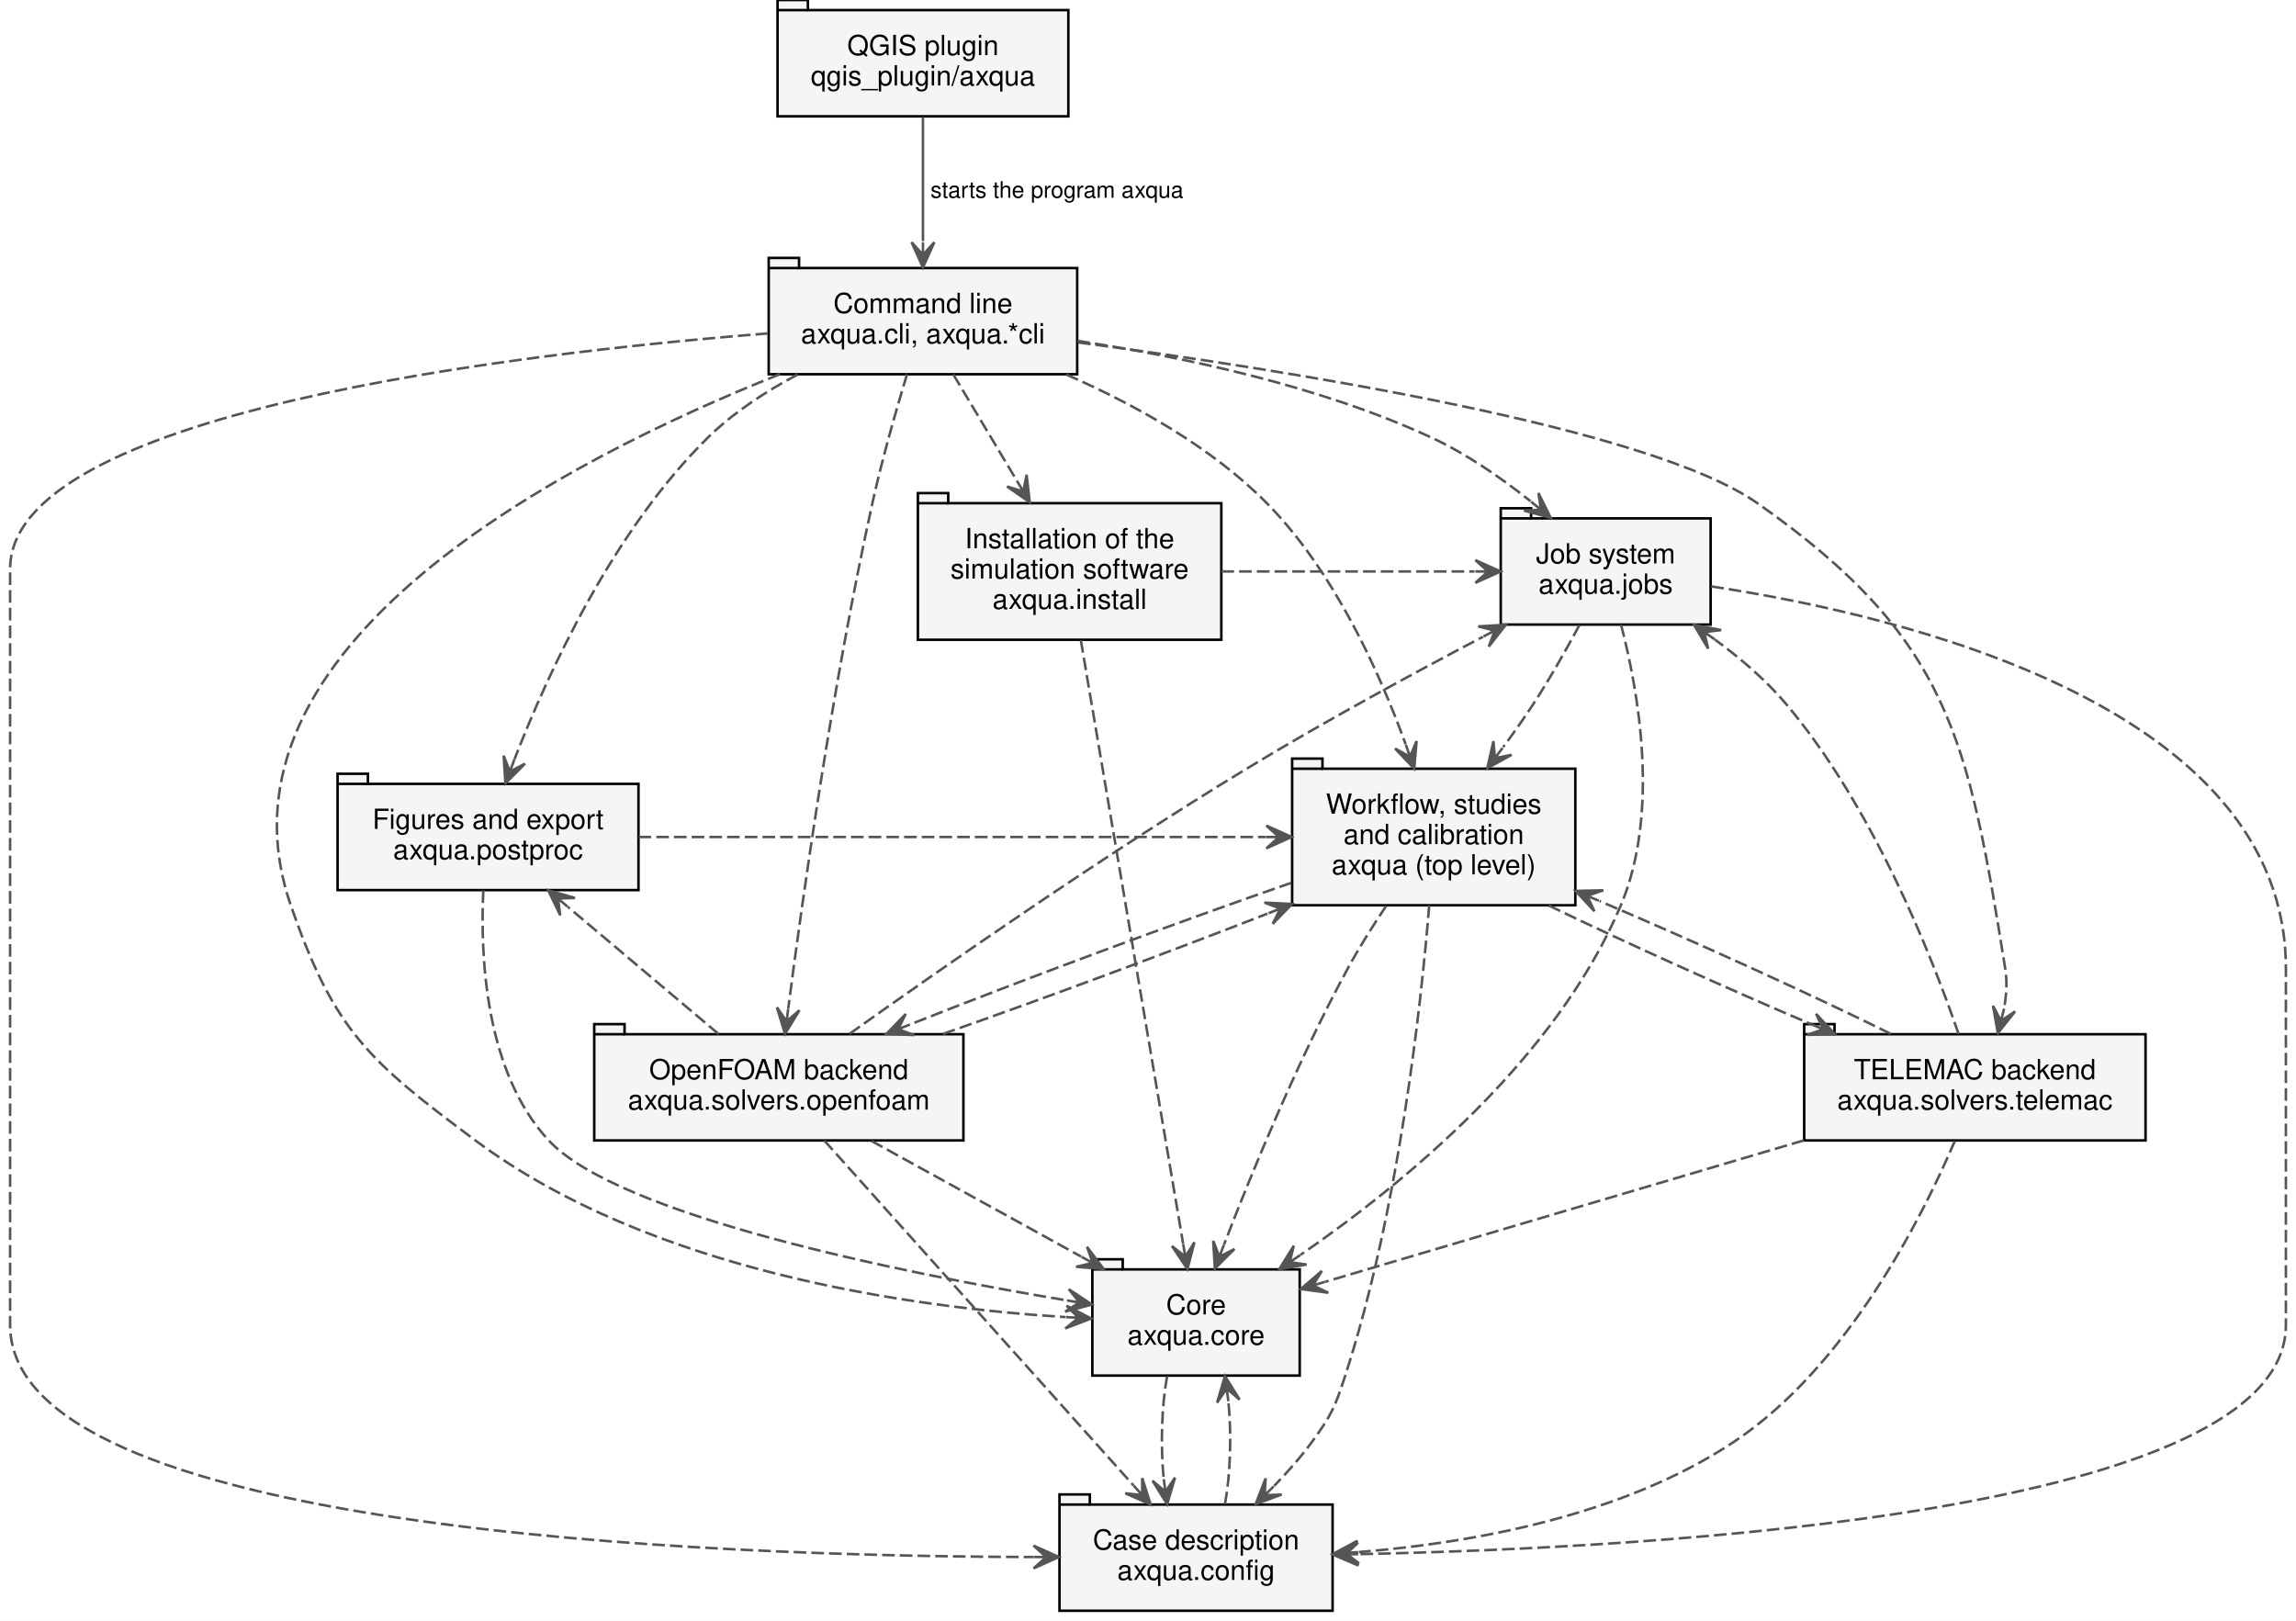
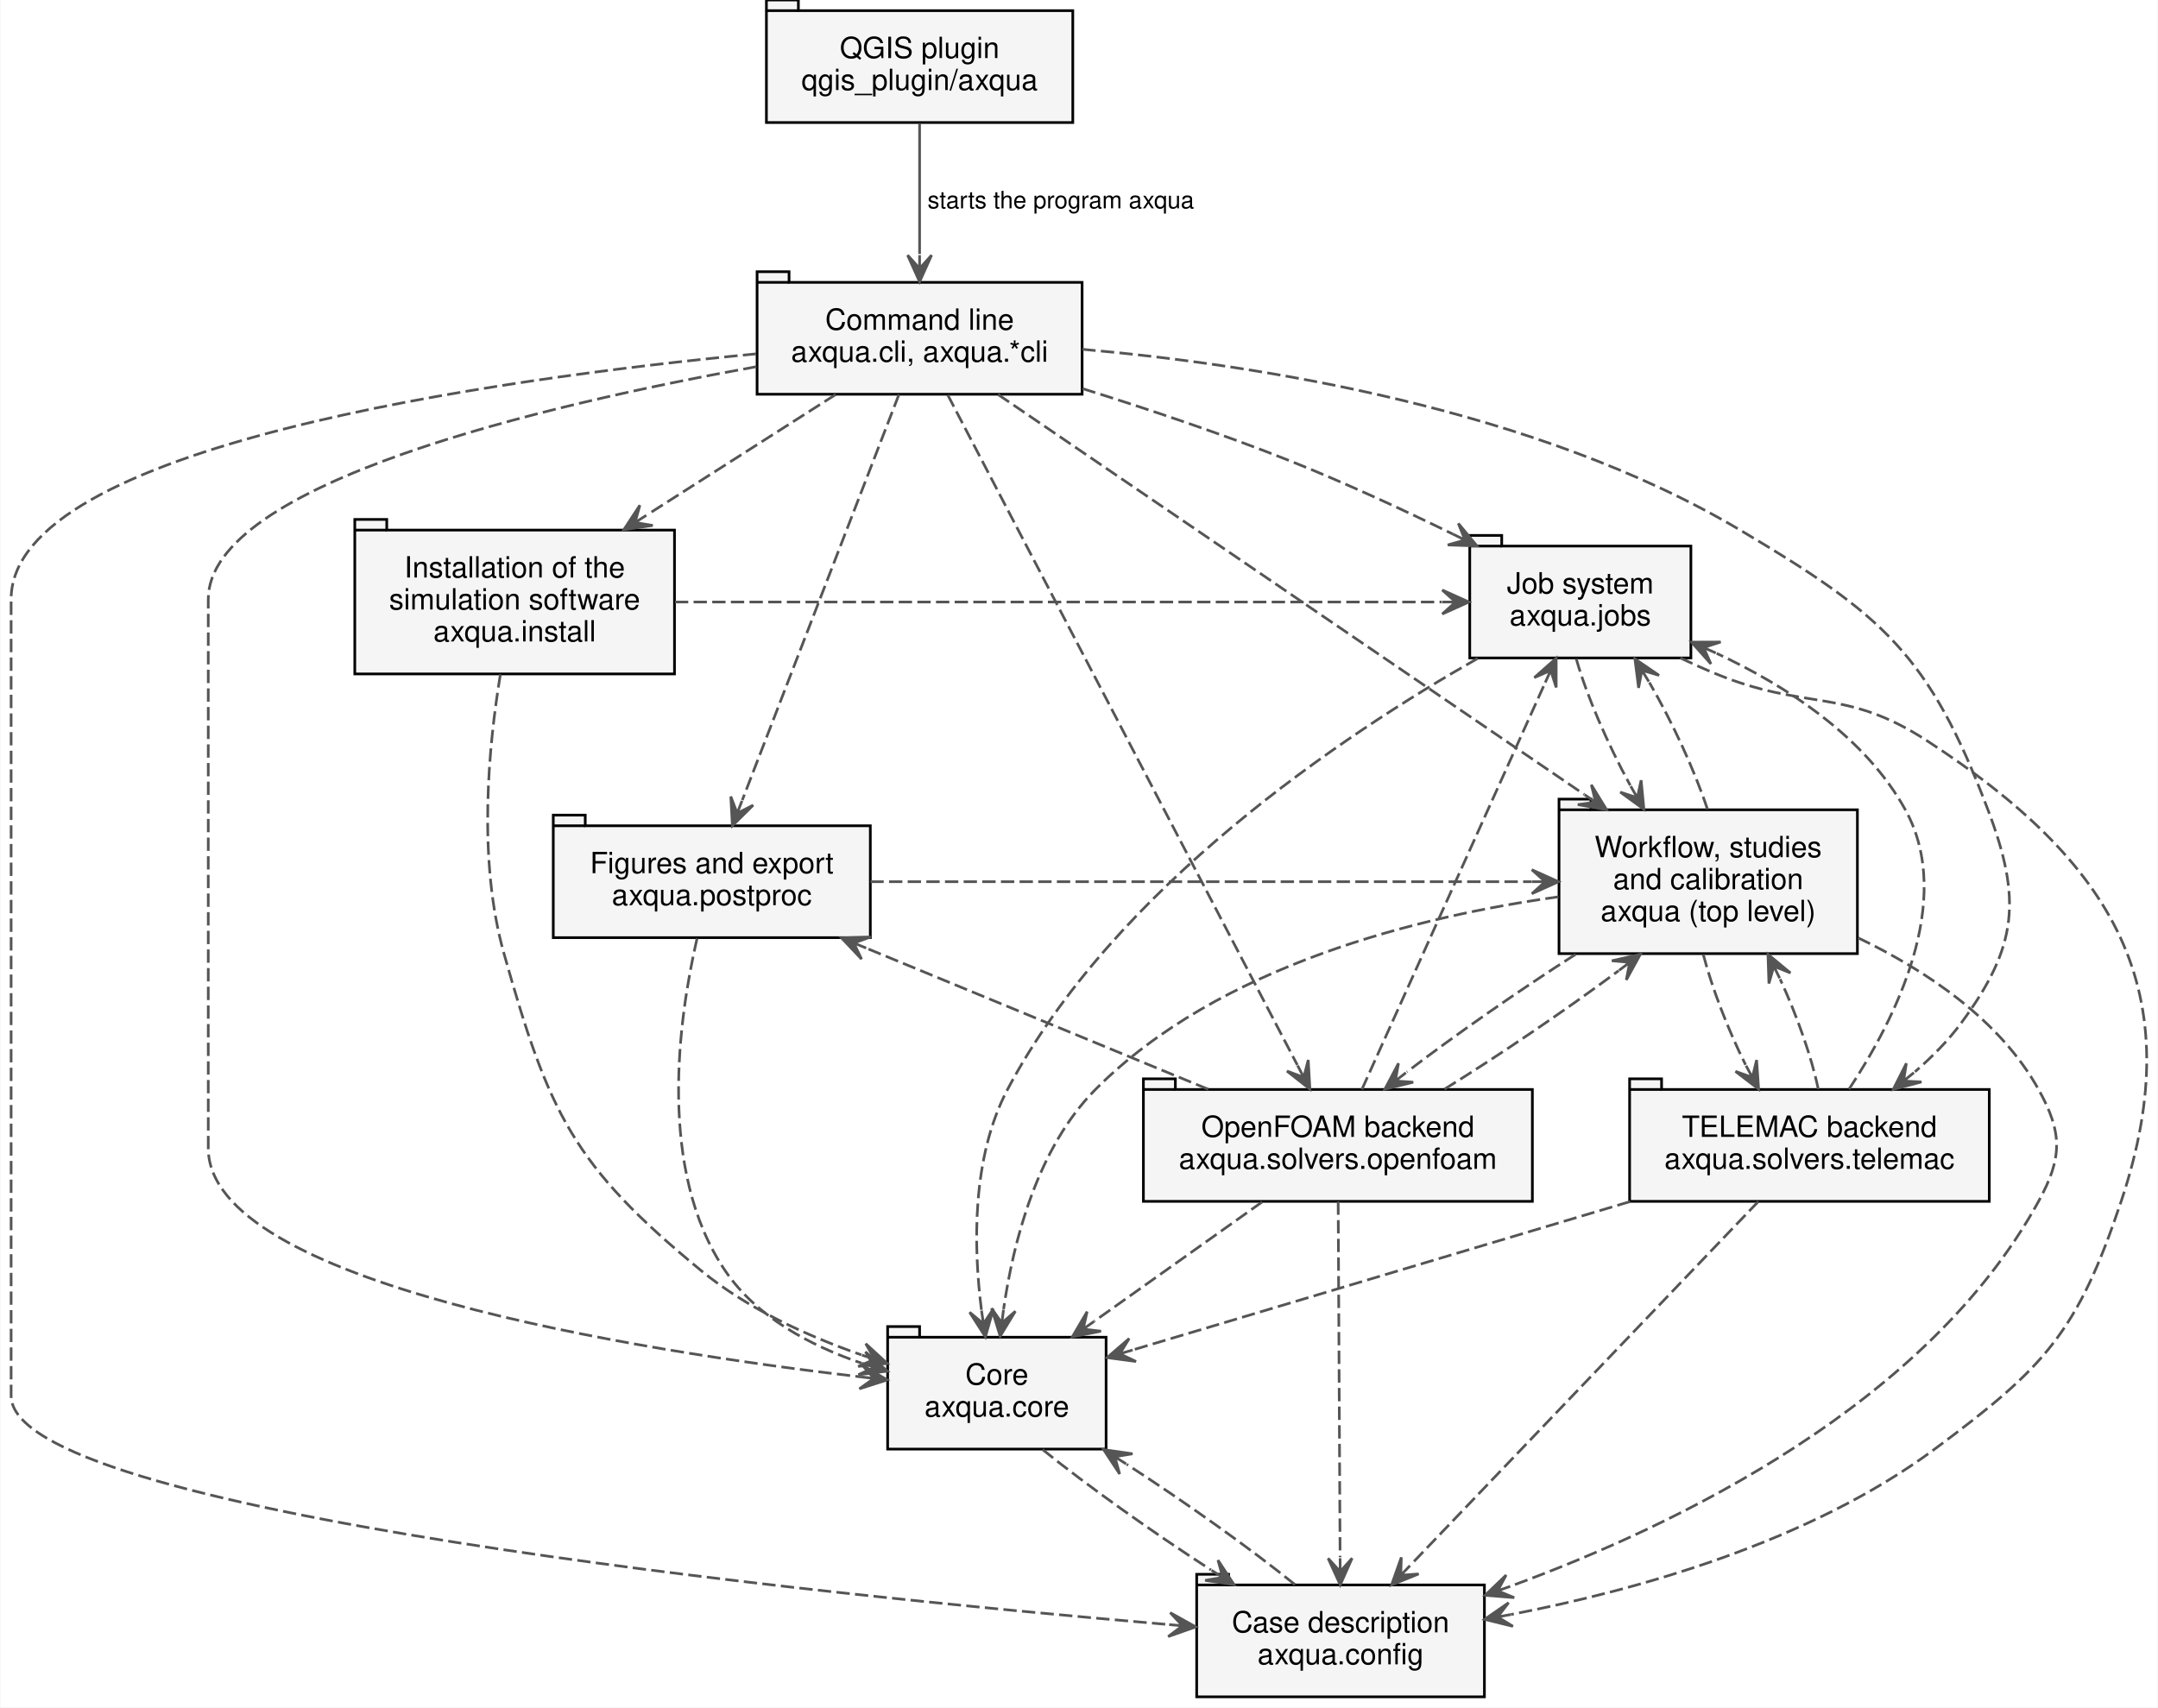
- <svg xmlns="http://www.w3.org/2000/svg" width="908pt" height="641pt" viewBox="0.00 0.00 908.00 641.00">
+ <svg xmlns="http://www.w3.org/2000/svg" width="810pt" height="641pt" viewBox="0.00 0.00 809.66 641.00">
  <g id="graph0" class="graph" transform="scale(1 1) rotate(0) translate(4 637)">
-     <polygon fill="white" stroke="transparent" points="-4,4 -4,-637 904,-637 904,4 -4,4" />
+     <polygon fill="white" stroke="transparent" points="-4,4 -4,-637 805.66,-637 805.66,4 -4,4" />
    <g id="node1" class="node">
-       <polygon fill="#f5f5f5" stroke="black" points="418.5,-633 315.5,-633 315.5,-637 303.5,-637 303.5,-591 418.5,-591 418.5,-633" />
-       <polyline fill="none" stroke="black" points="303.5,-633 315.5,-633 " />
-       <text text-anchor="middle" x="361" y="-615.2" font-family="Helvetica,Arial,sans-serif" font-size="11.00">QGIS plugin</text>
-       <text text-anchor="middle" x="361" y="-603.2" font-family="Helvetica,Arial,sans-serif" font-size="11.00">qgis_plugin/axqua</text>
+       <polygon fill="#f5f5f5" stroke="black" points="398.5,-633 295.5,-633 295.5,-637 283.5,-637 283.5,-591 398.5,-591 398.5,-633" />
+       <polyline fill="none" stroke="black" points="283.5,-633 295.5,-633 " />
+       <text text-anchor="middle" x="341" y="-615.2" font-family="Helvetica,Arial,sans-serif" font-size="11.00">QGIS plugin</text>
+       <text text-anchor="middle" x="341" y="-603.2" font-family="Helvetica,Arial,sans-serif" font-size="11.00">qgis_plugin/axqua</text>
    </g>
    <g id="node2" class="node">
-       <polygon fill="#f5f5f5" stroke="black" points="422,-531 312,-531 312,-535 300,-535 300,-489 422,-489 422,-531" />
-       <polyline fill="none" stroke="black" points="300,-531 312,-531 " />
-       <text text-anchor="middle" x="361" y="-513.2" font-family="Helvetica,Arial,sans-serif" font-size="11.00">Command line</text>
-       <text text-anchor="middle" x="361" y="-501.2" font-family="Helvetica,Arial,sans-serif" font-size="11.00">axqua.cli, axqua.*cli</text>
+       <polygon fill="#f5f5f5" stroke="black" points="402,-531 292,-531 292,-535 280,-535 280,-489 402,-489 402,-531" />
+       <polyline fill="none" stroke="black" points="280,-531 292,-531 " />
+       <text text-anchor="middle" x="341" y="-513.2" font-family="Helvetica,Arial,sans-serif" font-size="11.00">Command line</text>
+       <text text-anchor="middle" x="341" y="-501.2" font-family="Helvetica,Arial,sans-serif" font-size="11.00">axqua.cli, axqua.*cli</text>
    </g>
    <g id="edge1" class="edge">
-       <path fill="none" stroke="#555555" d="M361,-590.76C361,-576.67 361,-557.61 361,-541.66" />
-       <polygon fill="#555555" stroke="#555555" points="361,-531.21 365.5,-541.21 361,-536.21 361,-541.21 361,-541.21 361,-541.21 361,-536.21 356.5,-541.21 361,-531.21 361,-531.21" />
-       <text text-anchor="middle" x="414" y="-558.8" font-family="Helvetica,Arial,sans-serif" font-size="9.00">  starts the program axqua</text>
+       <path fill="none" stroke="#555555" d="M341,-590.76C341,-576.67 341,-557.61 341,-541.66" />
+       <polygon fill="#555555" stroke="#555555" points="341,-531.21 345.5,-541.21 341,-536.21 341,-541.21 341,-541.21 341,-541.21 341,-536.21 336.5,-541.21 341,-531.21 341,-531.21" />
+       <text text-anchor="middle" x="394" y="-558.8" font-family="Helvetica,Arial,sans-serif" font-size="9.00">  starts the program axqua</text>
    </g>
    <g id="node3" class="node">
-       <polygon fill="#f5f5f5" stroke="black" points="672.5,-432 601.5,-432 601.5,-436 589.5,-436 589.5,-390 672.5,-390 672.5,-432" />
-       <polyline fill="none" stroke="black" points="589.5,-432 601.5,-432 " />
-       <text text-anchor="middle" x="631" y="-414.2" font-family="Helvetica,Arial,sans-serif" font-size="11.00">Job system</text>
-       <text text-anchor="middle" x="631" y="-402.2" font-family="Helvetica,Arial,sans-serif" font-size="11.00">axqua.jobs</text>
+       <polygon fill="#f5f5f5" stroke="black" points="630.5,-432 559.5,-432 559.5,-436 547.5,-436 547.5,-390 630.5,-390 630.5,-432" />
+       <polyline fill="none" stroke="black" points="547.5,-432 559.5,-432 " />
+       <text text-anchor="middle" x="589" y="-414.2" font-family="Helvetica,Arial,sans-serif" font-size="11.00">Job system</text>
+       <text text-anchor="middle" x="589" y="-402.2" font-family="Helvetica,Arial,sans-serif" font-size="11.00">axqua.jobs</text>
    </g>
    <g id="edge5" class="edge">
-       <path fill="none" stroke="#555555" stroke-dasharray="5,2" d="M422.09,-502.2C463.09,-496 517.53,-484.56 562,-464 575.91,-457.57 589.72,-447.98 601.28,-438.79" />
-       <polygon fill="#555555" stroke="#555555" points="609.27,-432.22 604.4,-442.04 605.41,-435.39 601.55,-438.57 601.55,-438.57 601.55,-438.57 605.41,-435.39 598.69,-435.09 609.27,-432.22 609.27,-432.22" />
+       <path fill="none" stroke="#555555" stroke-dasharray="5,2" d="M402.17,-491.11C426.63,-483.47 454.9,-474 480,-464 500.42,-455.86 522.4,-445.67 541.23,-436.47" />
+       <polygon fill="#555555" stroke="#555555" points="550.2,-432.05 543.22,-440.5 545.72,-434.26 541.23,-436.47 541.23,-436.47 541.23,-436.47 545.72,-434.26 539.24,-432.43 550.2,-432.05 550.2,-432.05" />
    </g>
    <g id="node4" class="node">
-       <polygon fill="#f5f5f5" stroke="black" points="479,-438 371,-438 371,-442 359,-442 359,-384 479,-384 479,-438" />
-       <polyline fill="none" stroke="black" points="359,-438 371,-438 " />
-       <text text-anchor="middle" x="419" y="-420.2" font-family="Helvetica,Arial,sans-serif" font-size="11.00">Installation of the</text>
-       <text text-anchor="middle" x="419" y="-408.2" font-family="Helvetica,Arial,sans-serif" font-size="11.00">simulation software</text>
-       <text text-anchor="middle" x="419" y="-396.2" font-family="Helvetica,Arial,sans-serif" font-size="11.00">axqua.install</text>
+       <polygon fill="#f5f5f5" stroke="black" points="249,-438 141,-438 141,-442 129,-442 129,-384 249,-384 249,-438" />
+       <polyline fill="none" stroke="black" points="129,-438 141,-438 " />
+       <text text-anchor="middle" x="189" y="-420.2" font-family="Helvetica,Arial,sans-serif" font-size="11.00">Installation of the</text>
+       <text text-anchor="middle" x="189" y="-408.2" font-family="Helvetica,Arial,sans-serif" font-size="11.00">simulation software</text>
+       <text text-anchor="middle" x="189" y="-396.2" font-family="Helvetica,Arial,sans-serif" font-size="11.00">axqua.install</text>
    </g>
    <g id="edge4" class="edge">
-       <path fill="none" stroke="#555555" stroke-dasharray="5,2" d="M373.02,-488.9C380.2,-476.88 389.54,-461.27 397.92,-447.26" />
-       <polygon fill="#555555" stroke="#555555" points="403.25,-438.34 401.98,-449.23 400.69,-442.63 398.12,-446.92 398.12,-446.92 398.12,-446.92 400.69,-442.63 394.26,-444.61 403.25,-438.34 403.25,-438.34" />
+       <path fill="none" stroke="#555555" stroke-dasharray="5,2" d="M309.51,-488.9C289.07,-475.86 262.01,-458.59 238.71,-443.72" />
+       <polygon fill="#555555" stroke="#555555" points="229.99,-438.16 240.84,-439.74 234.2,-440.85 238.42,-443.54 238.42,-443.54 238.42,-443.54 234.2,-440.85 236,-447.33 229.99,-438.16 229.99,-438.16" />
    </g>
    <g id="node5" class="node">
-       <polygon fill="#f5f5f5" stroke="black" points="619,-333 519,-333 519,-337 507,-337 507,-279 619,-279 619,-333" />
-       <polyline fill="none" stroke="black" points="507,-333 519,-333 " />
-       <text text-anchor="middle" x="563" y="-315.2" font-family="Helvetica,Arial,sans-serif" font-size="11.00">Workflow, studies</text>
-       <text text-anchor="middle" x="563" y="-303.2" font-family="Helvetica,Arial,sans-serif" font-size="11.00">and calibration</text>
-       <text text-anchor="middle" x="563" y="-291.2" font-family="Helvetica,Arial,sans-serif" font-size="11.00">axqua (top level)</text>
+       <polygon fill="#f5f5f5" stroke="black" points="693,-333 593,-333 593,-337 581,-337 581,-279 693,-279 693,-333" />
+       <polyline fill="none" stroke="black" points="581,-333 593,-333 " />
+       <text text-anchor="middle" x="637" y="-315.2" font-family="Helvetica,Arial,sans-serif" font-size="11.00">Workflow, studies</text>
+       <text text-anchor="middle" x="637" y="-303.2" font-family="Helvetica,Arial,sans-serif" font-size="11.00">and calibration</text>
+       <text text-anchor="middle" x="637" y="-291.2" font-family="Helvetica,Arial,sans-serif" font-size="11.00">axqua (top level)</text>
    </g>
    <g id="edge9" class="edge">
-       <path fill="none" stroke="#555555" stroke-dasharray="5,2" d="M417.72,-488.86C444.32,-477.22 474.94,-460.38 497,-438 523.55,-411.07 541.5,-371.3 551.9,-342.66" />
-       <polygon fill="#555555" stroke="#555555" points="555.27,-333.03 556.22,-343.95 553.62,-337.75 551.97,-342.47 551.97,-342.47 551.97,-342.47 553.62,-337.75 547.72,-340.98 555.27,-333.03 555.27,-333.03" />
+       <path fill="none" stroke="#555555" stroke-dasharray="5,2" d="M370.46,-488.89C422,-453.72 528.87,-380.79 590.48,-338.74" />
+       <polygon fill="#555555" stroke="#555555" points="598.87,-333.02 593.14,-342.38 594.74,-335.84 590.61,-338.66 590.61,-338.66 590.61,-338.66 594.74,-335.84 588.07,-334.94 598.87,-333.02 598.87,-333.02" />
    </g>
    <g id="node6" class="node">
-       <polygon fill="#f5f5f5" stroke="black" points="248.5,-327 141.5,-327 141.5,-331 129.5,-331 129.5,-285 248.5,-285 248.5,-327" />
-       <polyline fill="none" stroke="black" points="129.5,-327 141.5,-327 " />
-       <text text-anchor="middle" x="189" y="-309.2" font-family="Helvetica,Arial,sans-serif" font-size="11.00">Figures and export</text>
-       <text text-anchor="middle" x="189" y="-297.2" font-family="Helvetica,Arial,sans-serif" font-size="11.00">axqua.postproc</text>
+       <polygon fill="#f5f5f5" stroke="black" points="322.5,-327 215.5,-327 215.5,-331 203.5,-331 203.5,-285 322.5,-285 322.5,-327" />
+       <polyline fill="none" stroke="black" points="203.5,-327 215.5,-327 " />
+       <text text-anchor="middle" x="263" y="-309.2" font-family="Helvetica,Arial,sans-serif" font-size="11.00">Figures and export</text>
+       <text text-anchor="middle" x="263" y="-297.2" font-family="Helvetica,Arial,sans-serif" font-size="11.00">axqua.postproc</text>
    </g>
    <g id="edge7" class="edge">
-       <path fill="none" stroke="#555555" stroke-dasharray="5,2" d="M311.45,-488.89C298.91,-482.24 286.13,-473.94 276,-464 238.54,-427.25 212.72,-370.93 199.44,-336.67" />
-       <polygon fill="#555555" stroke="#555555" points="195.87,-327.21 203.61,-334.98 197.63,-331.89 199.4,-336.57 199.4,-336.57 199.4,-336.57 197.63,-331.89 195.19,-338.16 195.87,-327.21 195.87,-327.21" />
+       <path fill="none" stroke="#555555" stroke-dasharray="5,2" d="M333.24,-488.89C319.42,-453.12 290.53,-378.29 274.44,-336.62" />
+       <polygon fill="#555555" stroke="#555555" points="270.73,-327.03 278.53,-334.73 272.53,-331.69 274.33,-336.35 274.33,-336.35 274.33,-336.35 272.53,-331.69 270.14,-337.98 270.73,-327.03 270.73,-327.03" />
    </g>
    <g id="node7" class="node">
-       <polygon fill="#f5f5f5" stroke="black" points="844.5,-228 721.5,-228 721.5,-232 709.5,-232 709.5,-186 844.5,-186 844.5,-228" />
-       <polyline fill="none" stroke="black" points="709.5,-228 721.5,-228 " />
-       <text text-anchor="middle" x="777" y="-210.2" font-family="Helvetica,Arial,sans-serif" font-size="11.00">TELEMAC backend</text>
-       <text text-anchor="middle" x="777" y="-198.2" font-family="Helvetica,Arial,sans-serif" font-size="11.00">axqua.solvers.telemac</text>
+       <polygon fill="#f5f5f5" stroke="black" points="742.5,-228 619.5,-228 619.5,-232 607.5,-232 607.5,-186 742.5,-186 742.5,-228" />
+       <polyline fill="none" stroke="black" points="607.5,-228 619.5,-228 " />
+       <text text-anchor="middle" x="675" y="-210.2" font-family="Helvetica,Arial,sans-serif" font-size="11.00">TELEMAC backend</text>
+       <text text-anchor="middle" x="675" y="-198.2" font-family="Helvetica,Arial,sans-serif" font-size="11.00">axqua.solvers.telemac</text>
    </g>
    <g id="edge8" class="edge">
-       <path fill="none" stroke="#555555" stroke-dasharray="5,2" d="M422.35,-501.59C505.44,-490.59 648.31,-467.97 691,-438 766.83,-384.77 774.33,-345.49 789,-254 789.83,-248.84 789.51,-243.41 788.56,-238.17" />
-       <polygon fill="#555555" stroke="#555555" points="786.1,-228.43 792.92,-237.02 787.33,-233.28 788.55,-238.12 788.55,-238.12 788.55,-238.12 787.33,-233.28 784.19,-239.23 786.1,-228.43 786.1,-228.43" />
+       <path fill="none" stroke="#555555" stroke-dasharray="5,2" d="M402.07,-505.87C467.31,-500.13 571.75,-483.9 649,-438 702.59,-406.16 719.92,-391.3 742,-333 754.69,-299.49 753.25,-281.85 732,-253 727.11,-246.36 721,-240.18 714.61,-234.65" />
+       <polygon fill="#555555" stroke="#555555" points="706.44,-228.02 717.04,-230.83 710.32,-231.17 714.2,-234.32 714.2,-234.32 714.2,-234.32 710.32,-231.17 711.37,-237.81 706.44,-228.02 706.44,-228.02" />
    </g>
    <g id="node8" class="node">
-       <polygon fill="#f5f5f5" stroke="black" points="377,-228 243,-228 243,-232 231,-232 231,-186 377,-186 377,-228" />
-       <polyline fill="none" stroke="black" points="231,-228 243,-228 " />
-       <text text-anchor="middle" x="304" y="-210.2" font-family="Helvetica,Arial,sans-serif" font-size="11.00">OpenFOAM backend</text>
-       <text text-anchor="middle" x="304" y="-198.2" font-family="Helvetica,Arial,sans-serif" font-size="11.00">axqua.solvers.openfoam</text>
+       <polygon fill="#f5f5f5" stroke="black" points="571,-228 437,-228 437,-232 425,-232 425,-186 571,-186 571,-228" />
+       <polyline fill="none" stroke="black" points="425,-228 437,-228 " />
+       <text text-anchor="middle" x="498" y="-210.2" font-family="Helvetica,Arial,sans-serif" font-size="11.00">OpenFOAM backend</text>
+       <text text-anchor="middle" x="498" y="-198.2" font-family="Helvetica,Arial,sans-serif" font-size="11.00">axqua.solvers.openfoam</text>
    </g>
    <g id="edge6" class="edge">
-       <path fill="none" stroke="#555555" stroke-dasharray="5,2" d="M354.69,-488.96C350.4,-474.82 344.83,-455.38 341,-438 325.35,-367.03 313.44,-282.38 307.73,-238.21" />
-       <polygon fill="#555555" stroke="#555555" points="306.45,-228.14 312.18,-237.49 307.08,-233.1 307.71,-238.06 307.71,-238.06 307.71,-238.06 307.08,-233.1 303.25,-238.63 306.45,-228.14 306.45,-228.14" />
+       <path fill="none" stroke="#555555" stroke-dasharray="5,2" d="M351.54,-488.78C378.69,-436.73 451.08,-297.96 482.78,-237.19" />
+       <polygon fill="#555555" stroke="#555555" points="487.5,-228.13 486.87,-239.08 485.19,-232.56 482.88,-237 482.88,-237 482.88,-237 485.19,-232.56 478.89,-234.91 487.5,-228.13 487.5,-228.13" />
    </g>
    <g id="node9" class="node">
-       <polygon fill="#f5f5f5" stroke="black" points="523,-42 427,-42 427,-46 415,-46 415,0 523,0 523,-42" />
-       <polyline fill="none" stroke="black" points="415,-42 427,-42 " />
-       <text text-anchor="middle" x="469" y="-24.2" font-family="Helvetica,Arial,sans-serif" font-size="11.00">Case description</text>
-       <text text-anchor="middle" x="469" y="-12.2" font-family="Helvetica,Arial,sans-serif" font-size="11.00">axqua.config</text>
+       <polygon fill="#f5f5f5" stroke="black" points="553,-42 457,-42 457,-46 445,-46 445,0 553,0 553,-42" />
+       <polyline fill="none" stroke="black" points="445,-42 457,-42 " />
+       <text text-anchor="middle" x="499" y="-24.2" font-family="Helvetica,Arial,sans-serif" font-size="11.00">Case description</text>
+       <text text-anchor="middle" x="499" y="-12.2" font-family="Helvetica,Arial,sans-serif" font-size="11.00">axqua.config</text>
    </g>
    <g id="edge2" class="edge">
-       <path fill="none" stroke="#555555" stroke-dasharray="5,2" d="M299.76,-505.15C196.77,-496.97 0,-473.33 0,-412 0,-412 0,-412 0,-113 0,-31.54 276.13,-21.51 404.63,-21.26" />
-       <polygon fill="#555555" stroke="#555555" points="414.74,-21.26 404.74,-25.76 409.74,-21.26 404.74,-21.26 404.74,-21.26 404.74,-21.26 409.74,-21.26 404.74,-16.76 414.74,-21.26 414.74,-21.26" />
+       <path fill="none" stroke="#555555" stroke-dasharray="5,2" d="M279.64,-504.16C181.47,-494.71 0,-469.47 0,-412 0,-412 0,-412 0,-113 0,-69.34 299.51,-38.71 434.45,-27.13" />
+       <polygon fill="#555555" stroke="#555555" points="444.65,-26.26 435.07,-31.59 439.67,-26.68 434.68,-27.11 434.68,-27.11 434.68,-27.11 439.67,-26.68 434.3,-22.62 444.65,-26.26 444.65,-26.26" />
    </g>
    <g id="node10" class="node">
-       <polygon fill="#f5f5f5" stroke="black" points="510,-135 440,-135 440,-139 428,-139 428,-93 510,-93 510,-135" />
-       <polyline fill="none" stroke="black" points="428,-135 440,-135 " />
-       <text text-anchor="middle" x="469" y="-117.2" font-family="Helvetica,Arial,sans-serif" font-size="11.00">Core</text>
-       <text text-anchor="middle" x="469" y="-105.2" font-family="Helvetica,Arial,sans-serif" font-size="11.00">axqua.core</text>
+       <polygon fill="#f5f5f5" stroke="black" points="411,-135 341,-135 341,-139 329,-139 329,-93 411,-93 411,-135" />
+       <polyline fill="none" stroke="black" points="329,-135 341,-135 " />
+       <text text-anchor="middle" x="370" y="-117.2" font-family="Helvetica,Arial,sans-serif" font-size="11.00">Core</text>
+       <text text-anchor="middle" x="370" y="-105.2" font-family="Helvetica,Arial,sans-serif" font-size="11.00">axqua.core</text>
    </g>
    <g id="edge3" class="edge">
-       <path fill="none" stroke="#555555" stroke-dasharray="5,2" d="M304.39,-488.99C220.21,-455.51 75.55,-381.56 111,-279 128.16,-229.34 141.86,-217.39 184,-186 253.39,-134.31 356,-119.95 417.31,-116.14" />
-       <polygon fill="#555555" stroke="#555555" points="427.52,-115.58 417.79,-120.62 422.53,-115.86 417.54,-116.13 417.54,-116.13 417.54,-116.13 422.53,-115.86 417.29,-111.64 427.52,-115.58 427.52,-115.58" />
+       <path fill="none" stroke="#555555" stroke-dasharray="5,2" d="M279.74,-499.34C200.92,-485.14 74,-455.52 74,-412 74,-412 74,-412 74,-206 74,-155.37 234.22,-129.98 318.91,-120.1" />
+       <polygon fill="#555555" stroke="#555555" points="328.84,-118.97 319.41,-124.57 323.87,-119.54 318.91,-120.1 318.91,-120.1 318.91,-120.1 323.87,-119.54 318.4,-115.63 328.84,-118.97 328.84,-118.97" />
    </g>
    <g id="edge16" class="edge">
-       <path fill="none" stroke="#555555" stroke-dasharray="5,2" d="M620.64,-389.85C615.38,-380.04 608.69,-368.2 602,-358 598.43,-352.56 594.46,-346.94 590.45,-341.52" />
-       <polygon fill="#555555" stroke="#555555" points="584.19,-333.21 593.8,-338.48 587.2,-337.2 590.21,-341.19 590.21,-341.19 590.21,-341.19 587.2,-337.2 586.61,-343.9 584.19,-333.21 584.19,-333.21" />
+       <path fill="none" stroke="#555555" stroke-dasharray="5,2" d="M587.48,-389.65C591.29,-376.12 599.11,-358.01 607.73,-342.18" />
+       <polygon fill="#555555" stroke="#555555" points="612.87,-333.18 611.82,-344.09 610.39,-337.52 607.91,-341.86 607.91,-341.86 607.91,-341.86 610.39,-337.52 604,-339.63 612.87,-333.18 612.87,-333.18" />
    </g>
    <g id="edge14" class="edge">
-       <path fill="none" stroke="#555555" stroke-dasharray="5,2" d="M672.74,-405.1C748.29,-393.67 900,-357.79 900,-254 900,-254 900,-254 900,-113 900,-38.97 653.49,-24.87 533.33,-22.39" />
-       <polygon fill="#555555" stroke="#555555" points="523.15,-22.2 533.23,-17.89 528.15,-22.29 533.15,-22.39 533.15,-22.39 533.15,-22.39 528.15,-22.29 533.07,-26.89 523.15,-22.2 523.15,-22.2" />
+       <path fill="none" stroke="#555555" stroke-dasharray="5,2" d="M626.55,-389.98C631.03,-387.85 635.59,-385.81 640,-384 674.08,-370.03 688.13,-379.07 719,-359 788.96,-313.51 818.46,-265.15 792,-186 775.6,-136.94 763.55,-123.82 722,-93 675.09,-58.19 610.53,-40.09 562.95,-30.9" />
+       <polygon fill="#555555" stroke="#555555" points="553.06,-29.08 563.71,-26.47 557.98,-29.99 562.9,-30.89 562.9,-30.89 562.9,-30.89 557.98,-29.99 562.08,-35.32 553.06,-29.08 553.06,-29.08" />
    </g>
    <g id="edge15" class="edge">
-       <path fill="none" stroke="#555555" stroke-dasharray="5,2" d="M637.07,-389.98C643.98,-363.45 652.47,-315.72 637,-279 611.44,-218.33 551.26,-168.94 510.32,-140.74" />
-       <polygon fill="#555555" stroke="#555555" points="501.89,-135.05 512.7,-136.92 506.04,-137.85 510.18,-140.64 510.18,-140.64 510.18,-140.64 506.04,-137.85 507.66,-144.37 501.89,-135.05 501.89,-135.05" />
+       <path fill="none" stroke="#555555" stroke-dasharray="5,2" d="M550.49,-389.84C500.27,-361.26 414.11,-303.88 374,-228 360.5,-202.45 361.2,-168.92 364.24,-145.03" />
+       <polygon fill="#555555" stroke="#555555" points="365.7,-135.12 368.69,-145.67 364.97,-140.07 364.24,-145.01 364.24,-145.01 364.24,-145.01 364.97,-140.07 359.79,-144.36 365.7,-135.12 365.7,-135.12" />
    </g>
    <g id="edge13" class="edge">
-       <path fill="none" stroke="#555555" stroke-dasharray="5,2" d="M479.04,-411C512.39,-411 545.74,-411 579.1,-411" />
-       <polygon fill="#555555" stroke="#555555" points="589.45,-411 579.45,-415.5 584.45,-411 579.45,-411 579.45,-411 579.45,-411 584.45,-411 579.45,-406.5 589.45,-411 589.45,-411" />
+       <path fill="none" stroke="#555555" stroke-dasharray="5,2" d="M249.16,-411C345.1,-411 441.05,-411 537,-411" />
+       <polygon fill="#555555" stroke="#555555" points="547.18,-411 537.18,-415.5 542.18,-411 537.18,-411 537.18,-411 537.18,-411 542.18,-411 537.18,-406.5 547.18,-411 547.18,-411" />
    </g>
    <g id="edge12" class="edge">
-       <path fill="none" stroke="#555555" stroke-dasharray="5,2" d="M423.44,-383.82C432.71,-329.13 454.08,-203.03 463.9,-145.1" />
-       <polygon fill="#555555" stroke="#555555" points="465.59,-135.11 468.36,-145.72 464.76,-140.04 463.92,-144.97 463.92,-144.97 463.92,-144.97 464.76,-140.04 459.48,-144.22 465.59,-135.11 465.59,-135.11" />
+       <path fill="none" stroke="#555555" stroke-dasharray="5,2" d="M183.65,-383.83C179.2,-356.98 175.05,-314.26 185,-279 201.91,-219.06 210.9,-199.57 259,-160 276.39,-145.69 298.93,-135.44 319.14,-128.37" />
+       <polygon fill="#555555" stroke="#555555" points="328.85,-125.15 320.78,-132.57 324.11,-126.72 319.36,-128.3 319.36,-128.3 319.36,-128.3 324.11,-126.72 317.94,-124.03 328.85,-125.15 328.85,-125.15" />
+     </g>
+     <g id="edge30" class="edge">
+       <path fill="none" stroke="#555555" stroke-dasharray="5,2" d="M636.73,-333.18C631.92,-347.7 623.61,-365.8 614.92,-380.78" />
+       <polygon fill="#555555" stroke="#555555" points="609.49,-389.65 610.88,-378.77 612.1,-385.39 614.71,-381.12 614.71,-381.12 614.71,-381.12 612.1,-385.39 618.55,-383.47 609.49,-389.65 609.49,-389.65" />
+     </g>
+     <g id="edge32" class="edge">
+       <path fill="none" stroke="#555555" stroke-dasharray="5,2" d="M635.13,-278.75C638.48,-265.93 644.43,-250.46 651.03,-237.26" />
+       <polygon fill="#555555" stroke="#555555" points="655.93,-228.12 655.17,-239.05 653.57,-232.52 651.21,-236.93 651.21,-236.93 651.21,-236.93 653.57,-232.52 647.24,-234.8 655.93,-228.12 655.93,-228.12" />
    </g>
    <g id="edge31" class="edge">
-       <path fill="none" stroke="#555555" stroke-dasharray="5,2" d="M608.5,-278.88C638.83,-264.26 678.84,-246.17 712.4,-231.92" />
-       <polygon fill="#555555" stroke="#555555" points="721.68,-228.01 714.21,-236.04 717.07,-229.95 712.46,-231.9 712.46,-231.9 712.46,-231.9 717.07,-229.95 710.72,-227.75 721.68,-228.01 721.68,-228.01" />
-     </g>
-     <g id="edge30" class="edge">
-       <path fill="none" stroke="#555555" stroke-dasharray="5,2" d="M506.71,-287.88C461.75,-272.33 399.65,-249.22 355.89,-231.86" />
-       <polygon fill="#555555" stroke="#555555" points="346.57,-228.13 357.52,-227.66 351.21,-229.99 355.85,-231.84 355.85,-231.84 355.85,-231.84 351.21,-229.99 354.18,-236.02 346.57,-228.13 346.57,-228.13" />
+       <path fill="none" stroke="#555555" stroke-dasharray="5,2" d="M587.24,-278.75C565.83,-265.06 541.86,-248.34 523.92,-234.6" />
+       <polygon fill="#555555" stroke="#555555" points="515.64,-228.12 526.28,-230.73 519.57,-231.2 523.51,-234.28 523.51,-234.28 523.51,-234.28 519.57,-231.2 520.74,-237.82 515.64,-228.12 515.64,-228.12" />
    </g>
    <g id="edge28" class="edge">
-       <path fill="none" stroke="#555555" stroke-dasharray="5,2" d="M561.22,-278.96C557.9,-238.37 549.06,-157.94 528,-93 524.01,-80.71 522.61,-77.44 515,-67 510.57,-60.92 505.28,-54.92 499.9,-49.38" />
-       <polygon fill="#555555" stroke="#555555" points="492.57,-42.16 502.85,-45.97 496.13,-45.67 499.69,-49.18 499.69,-49.18 499.69,-49.18 496.13,-45.67 496.53,-52.38 492.57,-42.16 492.57,-42.16" />
+       <path fill="none" stroke="#555555" stroke-dasharray="5,2" d="M693.26,-284.93C718.75,-272.69 746.4,-254.24 761,-228 770.07,-211.69 769.98,-202.37 761,-186 719.32,-110.04 626,-64.66 562.75,-41.5" />
+       <polygon fill="#555555" stroke="#555555" points="553.26,-38.11 564.19,-37.24 557.97,-39.79 562.68,-41.47 562.68,-41.47 562.68,-41.47 557.97,-39.79 561.16,-45.71 553.26,-38.11 553.26,-38.11" />
    </g>
    <g id="edge29" class="edge">
-       <path fill="none" stroke="#555555" stroke-dasharray="5,2" d="M544.24,-278.83C539.01,-271.02 533.52,-262.32 529,-254 509.24,-217.64 491.09,-173.43 480.05,-144.78" />
-       <polygon fill="#555555" stroke="#555555" points="476.45,-135.33 484.21,-143.07 478.23,-140 480.01,-144.67 480.01,-144.67 480.01,-144.67 478.23,-140 475.8,-146.28 476.45,-135.33 476.45,-135.33" />
+       <path fill="none" stroke="#555555" stroke-dasharray="5,2" d="M580.82,-300.33C529.06,-293.12 453.44,-274.75 407,-228 385.1,-205.96 376.17,-170.78 372.52,-145.53" />
+       <polygon fill="#555555" stroke="#555555" points="371.25,-135.38 376.95,-144.75 371.87,-140.34 372.49,-145.3 372.49,-145.3 372.49,-145.3 371.87,-140.34 368.02,-145.86 371.25,-135.38 371.25,-135.38" />
    </g>
    <g id="edge23" class="edge">
-       <path fill="none" stroke="#555555" stroke-dasharray="5,2" d="M248.53,-306C331.26,-306 413.99,-306 496.71,-306" />
-       <polygon fill="#555555" stroke="#555555" points="506.8,-306 496.8,-310.5 501.8,-306 496.8,-306 496.8,-306 496.8,-306 501.8,-306 496.8,-301.5 506.8,-306 506.8,-306" />
+       <path fill="none" stroke="#555555" stroke-dasharray="5,2" d="M322.53,-306C405.26,-306 487.99,-306 570.71,-306" />
+       <polygon fill="#555555" stroke="#555555" points="580.8,-306 570.8,-310.5 575.8,-306 570.8,-306 570.8,-306 570.8,-306 575.8,-306 570.8,-301.5 580.8,-306 580.8,-306" />
    </g>
    <g id="edge22" class="edge">
-       <path fill="none" stroke="#555555" stroke-dasharray="5,2" d="M187.14,-284.91C185.88,-258.69 187.87,-213 213,-186 240.63,-156.32 351.09,-133.91 417.55,-122.79" />
-       <polygon fill="#555555" stroke="#555555" points="427.82,-121.11 418.68,-127.17 422.88,-121.92 417.95,-122.73 417.95,-122.73 417.95,-122.73 422.88,-121.92 417.22,-118.29 427.82,-121.11 427.82,-121.11" />
+       <path fill="none" stroke="#555555" stroke-dasharray="5,2" d="M257.46,-284.68C250.53,-254.61 242.45,-197.76 268,-160 279.78,-142.58 299.94,-131.85 319.23,-125.25" />
+       <polygon fill="#555555" stroke="#555555" points="328.9,-122.26 320.68,-129.52 324.12,-123.74 319.35,-125.22 319.35,-125.22 319.35,-125.22 324.12,-123.74 318.01,-120.92 328.9,-122.26 328.9,-122.26" />
    </g>
    <g id="edge26" class="edge">
-       <path fill="none" stroke="#555555" stroke-dasharray="5,2" d="M770.56,-228.13C759.98,-258.89 736.59,-318.3 702,-359 694.09,-368.31 684.14,-376.8 674.21,-384.07" />
-       <polygon fill="#555555" stroke="#555555" points="665.92,-389.89 671.52,-380.46 670.01,-387.02 674.11,-384.15 674.11,-384.15 674.11,-384.15 670.01,-387.02 676.69,-387.83 665.92,-389.89 665.92,-389.89" />
+       <path fill="none" stroke="#555555" stroke-dasharray="5,2" d="M689.85,-228.11C706.79,-253.73 729.86,-298.79 711,-333 695.87,-360.45 666.38,-379.46 640.19,-391.72" />
+       <polygon fill="#555555" stroke="#555555" points="630.72,-395.94 638.02,-387.76 635.28,-393.91 639.85,-391.87 639.85,-391.87 639.85,-391.87 635.28,-393.91 641.68,-395.98 630.72,-395.94 630.72,-395.94" />
    </g>
    <g id="edge27" class="edge">
-       <path fill="none" stroke="#555555" stroke-dasharray="5,2" d="M743.76,-228.14C712.91,-243.41 666.72,-264.45 628.59,-280.66" />
-       <polygon fill="#555555" stroke="#555555" points="619.09,-284.67 626.55,-276.63 623.7,-282.72 628.3,-280.78 628.3,-280.78 628.3,-280.78 623.7,-282.72 630.05,-284.92 619.09,-284.67 619.09,-284.67" />
+       <path fill="none" stroke="#555555" stroke-dasharray="5,2" d="M678.31,-228.12C675.85,-240.04 670.42,-255.49 664,-269.42" />
+       <polygon fill="#555555" stroke="#555555" points="659.43,-278.75 659.79,-267.79 661.63,-274.26 663.83,-269.77 663.83,-269.77 663.83,-269.77 661.63,-274.26 667.87,-271.75 659.43,-278.75 659.43,-278.75" />
    </g>
    <g id="edge24" class="edge">
-       <path fill="none" stroke="#555555" stroke-dasharray="5,2" d="M769.08,-185.79C755.9,-154.99 726.46,-96.75 682,-67 638,-37.55 578.37,-26.86 533.39,-23.21" />
-       <polygon fill="#555555" stroke="#555555" points="523.17,-22.48 533.46,-18.71 528.15,-22.84 533.14,-23.19 533.14,-23.19 533.14,-23.19 528.15,-22.84 532.82,-27.68 523.17,-22.48 523.17,-22.48" />
+       <path fill="none" stroke="#555555" stroke-dasharray="5,2" d="M655.83,-185.96C624.22,-152.91 561.12,-86.94 525.34,-49.54" />
+       <polygon fill="#555555" stroke="#555555" points="518.15,-42.02 528.31,-46.13 521.6,-45.63 525.06,-49.24 525.06,-49.24 525.06,-49.24 521.6,-45.63 521.81,-52.35 518.15,-42.02 518.15,-42.02" />
    </g>
    <g id="edge25" class="edge">
-       <path fill="none" stroke="#555555" stroke-dasharray="5,2" d="M709.41,-186.03C652.35,-169.17 571.89,-145.4 520.08,-130.09" />
-       <polygon fill="#555555" stroke="#555555" points="510.43,-127.24 521.3,-125.76 515.23,-128.66 520.02,-130.08 520.02,-130.08 520.02,-130.08 515.23,-128.66 518.75,-134.39 510.43,-127.24 510.43,-127.24" />
+       <path fill="none" stroke="#555555" stroke-dasharray="5,2" d="M607.69,-185.92C551.44,-169.14 472.43,-145.56 421.22,-130.28" />
+       <polygon fill="#555555" stroke="#555555" points="411.37,-127.34 422.24,-125.89 416.16,-128.77 420.95,-130.2 420.95,-130.2 420.95,-130.2 416.16,-128.77 419.66,-134.51 411.37,-127.34 411.37,-127.34" />
    </g>
    <g id="edge19" class="edge">
-       <path fill="none" stroke="#555555" stroke-dasharray="5,2" d="M331.96,-228.15C367.71,-253.61 431.84,-298.3 489,-333 519.48,-351.5 554.7,-370.61 582.45,-385.17" />
-       <polygon fill="#555555" stroke="#555555" points="591.55,-389.93 580.6,-389.28 587.12,-387.61 582.68,-385.3 582.68,-385.3 582.68,-385.3 587.12,-387.61 584.77,-381.31 591.55,-389.93 591.55,-389.93" />
+       <path fill="none" stroke="#555555" stroke-dasharray="5,2" d="M507.02,-228.03C523.14,-263.81 556.96,-338.88 575.73,-380.55" />
+       <polygon fill="#555555" stroke="#555555" points="579.94,-389.89 571.73,-382.62 577.89,-385.33 575.83,-380.78 575.83,-380.78 575.83,-380.78 577.89,-385.33 579.94,-378.93 579.94,-389.89 579.94,-389.89" />
    </g>
    <g id="edge21" class="edge">
-       <path fill="none" stroke="#555555" stroke-dasharray="5,2" d="M368.9,-228.12C408.15,-241.86 457.83,-260.3 497.22,-275.68" />
-       <polygon fill="#555555" stroke="#555555" points="507,-279.51 496.04,-280.05 502.34,-277.69 497.69,-275.86 497.69,-275.86 497.69,-275.86 502.34,-277.69 499.33,-271.67 507,-279.51 507,-279.51" />
+       <path fill="none" stroke="#555555" stroke-dasharray="5,2" d="M538.01,-228.12C558.79,-240.96 583.61,-257.89 603.39,-272.6" />
+       <polygon fill="#555555" stroke="#555555" points="611.53,-278.75 600.84,-276.32 607.54,-275.74 603.55,-272.72 603.55,-272.72 603.55,-272.72 607.54,-275.74 606.26,-269.13 611.53,-278.75 611.53,-278.75" />
    </g>
    <g id="edge20" class="edge">
-       <path fill="none" stroke="#555555" stroke-dasharray="5,2" d="M280.2,-228.07C262.94,-242.63 239.41,-262.48 220.58,-278.36" />
-       <polygon fill="#555555" stroke="#555555" points="212.83,-284.9 217.57,-275.01 216.65,-281.68 220.47,-278.45 220.47,-278.45 220.47,-278.45 216.65,-281.68 223.37,-281.89 212.83,-284.9 212.83,-284.9" />
+       <path fill="none" stroke="#555555" stroke-dasharray="5,2" d="M449.37,-228.07C412.21,-243.41 360.83,-264.62 321.43,-280.88" />
+       <polygon fill="#555555" stroke="#555555" points="311.69,-284.9 319.22,-276.93 316.31,-282.99 320.94,-281.09 320.94,-281.09 320.94,-281.09 316.31,-282.99 322.65,-285.25 311.69,-284.9 311.69,-284.9" />
    </g>
    <g id="edge17" class="edge">
-       <path fill="none" stroke="#555555" stroke-dasharray="5,2" d="M321.97,-185.96C351.6,-152.91 410.76,-86.94 444.3,-49.54" />
-       <polygon fill="#555555" stroke="#555555" points="451.05,-42.02 447.72,-52.47 447.71,-45.74 444.37,-49.46 444.37,-49.46 444.37,-49.46 447.71,-45.74 441.02,-46.46 451.05,-42.02 451.05,-42.02" />
+       <path fill="none" stroke="#555555" stroke-dasharray="5,2" d="M498.11,-185.96C498.28,-153.74 498.63,-90.24 498.83,-52.41" />
+       <polygon fill="#555555" stroke="#555555" points="498.89,-42.02 503.34,-52.04 498.86,-47.02 498.84,-52.02 498.84,-52.02 498.84,-52.02 498.86,-47.02 494.34,-51.99 498.89,-42.02 498.89,-42.02" />
    </g>
    <g id="edge18" class="edge">
-       <path fill="none" stroke="#555555" stroke-dasharray="5,2" d="M340.62,-185.8C365.08,-172.31 397.43,-154.47 423.53,-140.08" />
-       <polygon fill="#555555" stroke="#555555" points="432.48,-135.14 425.9,-143.91 428.11,-137.55 423.73,-139.97 423.73,-139.97 423.73,-139.97 428.11,-137.55 421.55,-136.03 432.48,-135.14 432.48,-135.14" />
+       <path fill="none" stroke="#555555" stroke-dasharray="5,2" d="M469.59,-185.8C451.03,-172.61 426.62,-155.25 406.6,-141.02" />
+       <polygon fill="#555555" stroke="#555555" points="398.33,-135.14 409.09,-137.27 402.4,-138.04 406.48,-140.93 406.48,-140.93 406.48,-140.93 402.4,-138.04 403.87,-144.6 398.33,-135.14 398.33,-135.14" />
    </g>
    <g id="edge10" class="edge">
-       <path fill="none" stroke="#555555" stroke-dasharray="5,2" d="M480.43,-42.14C482.61,-54.03 483.07,-69.31 481.81,-82.64" />
-       <polygon fill="#555555" stroke="#555555" points="480.44,-92.8 477.32,-82.29 481.11,-87.85 481.78,-82.89 481.78,-82.89 481.78,-82.89 481.11,-87.85 486.24,-83.5 480.44,-92.8 480.44,-92.8" />
+       <path fill="none" stroke="#555555" stroke-dasharray="5,2" d="M481.88,-42.14C465.46,-55.44 440.87,-72.99 418.73,-87.3" />
+       <polygon fill="#555555" stroke="#555555" points="410.07,-92.8 416.09,-83.64 414.29,-90.12 418.51,-87.44 418.51,-87.44 418.51,-87.44 414.29,-90.12 420.92,-91.24 410.07,-92.8 410.07,-92.8" />
    </g>
    <g id="edge11" class="edge">
-       <path fill="none" stroke="#555555" stroke-dasharray="5,2" d="M457.56,-92.8C455.39,-80.9 454.93,-65.62 456.19,-52.3" />
-       <polygon fill="#555555" stroke="#555555" points="457.57,-42.14 460.69,-52.65 456.9,-47.09 456.23,-52.05 456.23,-52.05 456.23,-52.05 456.9,-47.09 451.77,-51.44 457.57,-42.14 457.57,-42.14" />
+       <path fill="none" stroke="#555555" stroke-dasharray="5,2" d="M387.19,-92.8C403.63,-79.49 428.23,-61.94 450.36,-47.64" />
+       <polygon fill="#555555" stroke="#555555" points="459.02,-42.14 453,-51.3 454.8,-44.82 450.58,-47.5 450.58,-47.5 450.58,-47.5 454.8,-44.82 448.17,-43.71 459.02,-42.14 459.02,-42.14" />
    </g>
  </g>
</svg>
